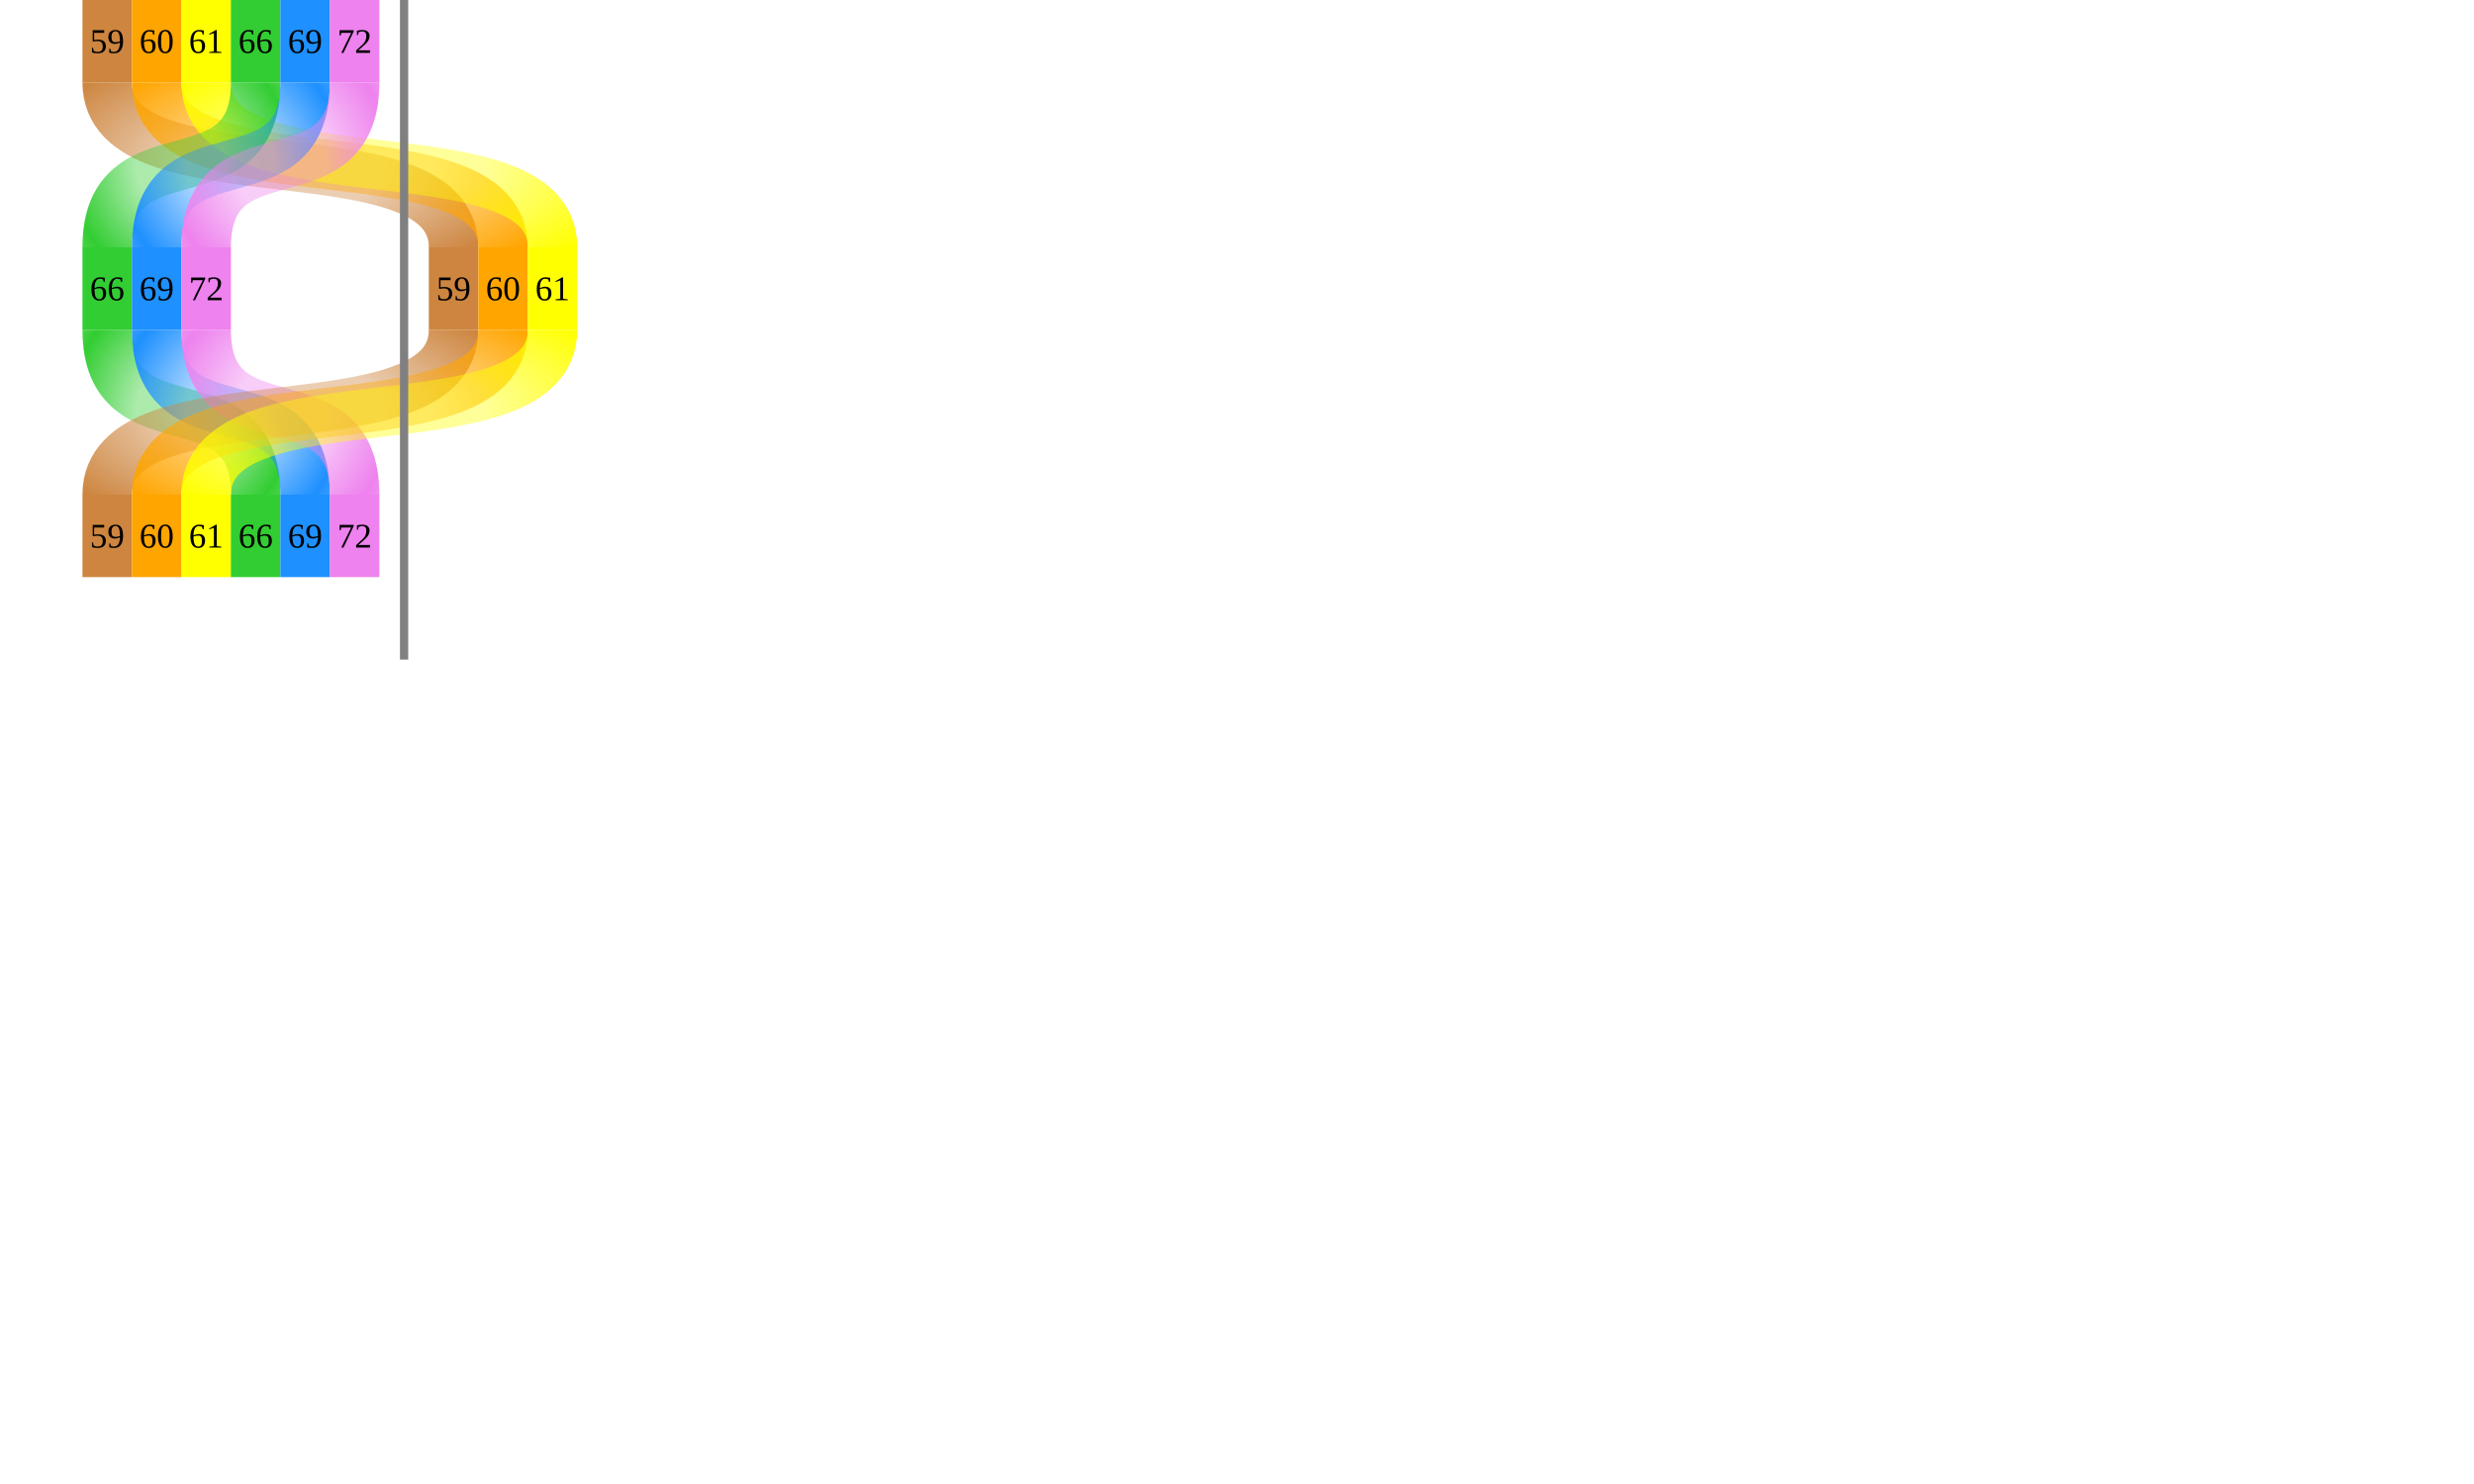
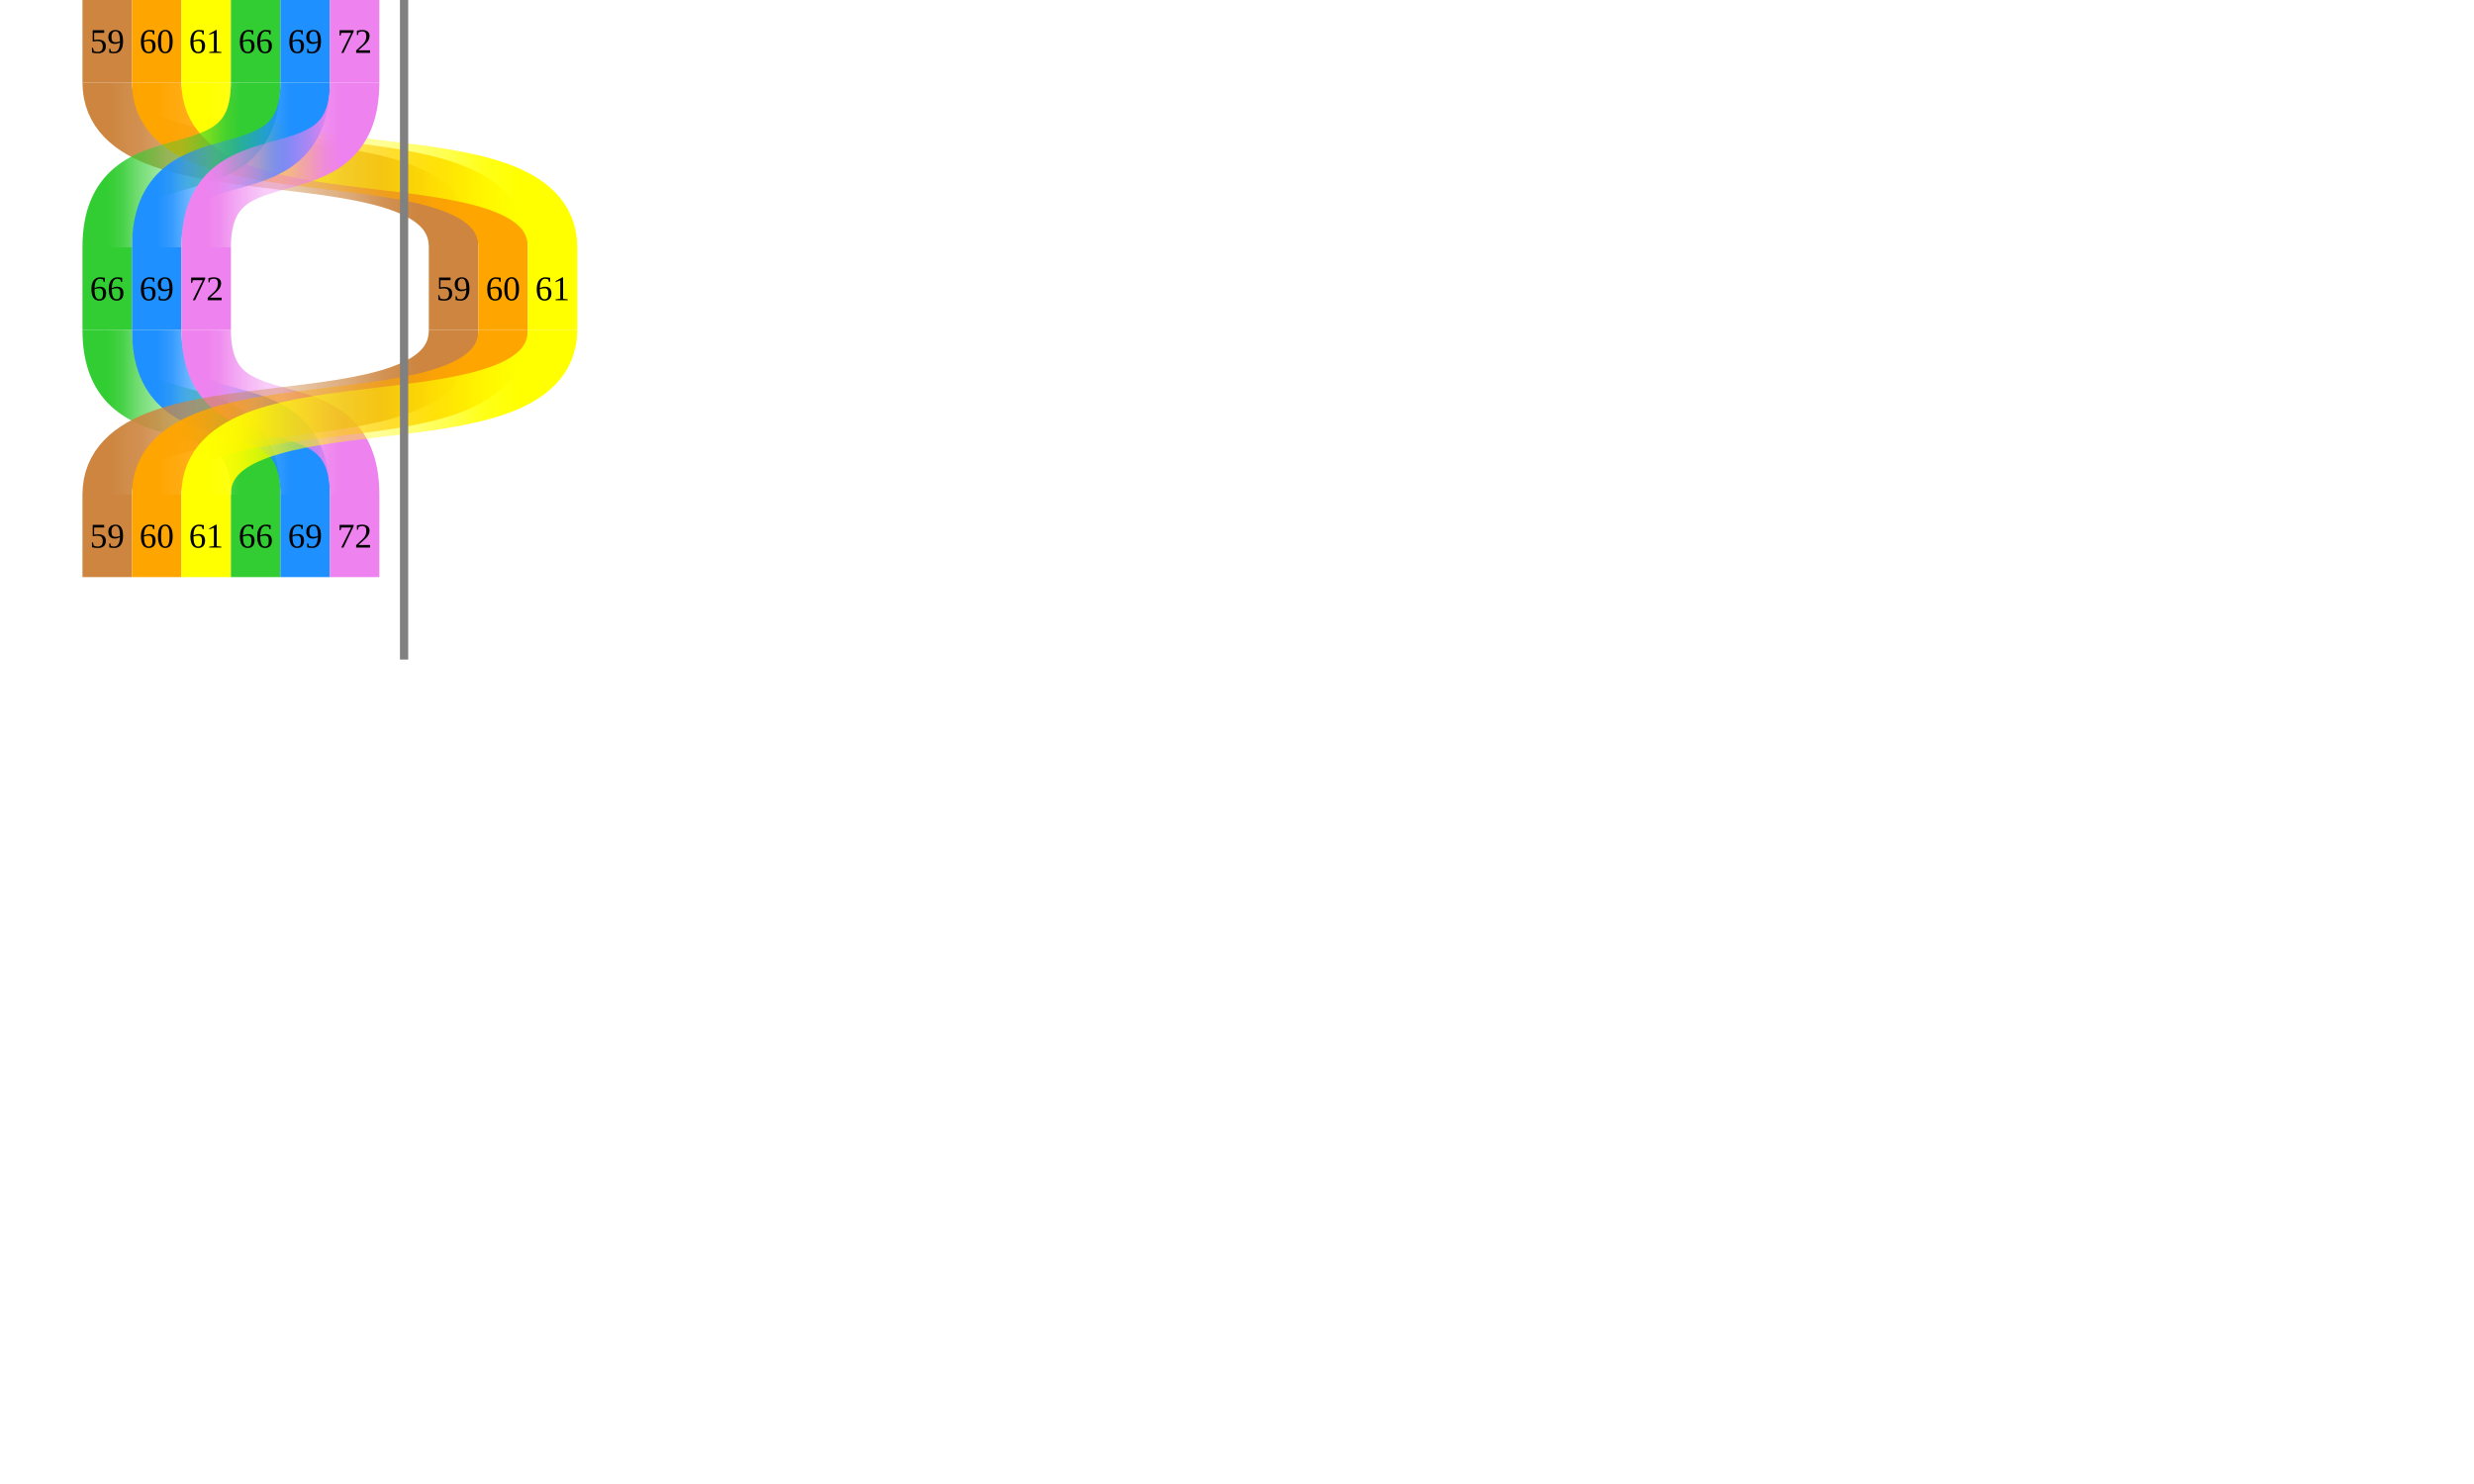
<svg xmlns="http://www.w3.org/2000/svg" viewBox="0 0 300 180">
  <g transform="translate(10)">
    <defs>
-       <radialGradient id="dodgerblueGradient" cx="50%" cy="50%" r="150%">
-         <stop offset="20%" stop-color="dodgerblue" stop-opacity=".4" />
-         <stop offset="50%" stop-color="dodgerblue" stop-opacity="1" />
-         <stop offset="80%" stop-color="dodgerblue" stop-opacity=".4" />
-       </radialGradient>
-       <radialGradient id="yellowGradient" cx="50%" cy="50%" r="150%">
-         <stop offset="20%" stop-color="yellow" stop-opacity=".4" />
-         <stop offset="50%" stop-color="yellow" stop-opacity="1" />
-         <stop offset="80%" stop-color="yellow" stop-opacity=".4" />
-       </radialGradient>
-       <radialGradient id="violetGradient" cx="50%" cy="50%" r="150%">
-         <stop offset="20%" stop-color="violet" stop-opacity=".4" />
-         <stop offset="50%" stop-color="violet" stop-opacity="1" />
-         <stop offset="80%" stop-color="violet" stop-opacity=".4" />
-       </radialGradient>
-       <radialGradient id="orangeGradient" cx="50%" cy="50%" r="150%">
-         <stop offset="20%" stop-color="orange" stop-opacity=".4" />
-         <stop offset="50%" stop-color="orange" stop-opacity="1" />
-         <stop offset="80%" stop-color="orange" stop-opacity=".4" />
-       </radialGradient>
-       <radialGradient id="limegreenGradient" cx="50%" cy="50%" r="150%">
-         <stop offset="20%" stop-color="limegreen" stop-opacity=".4" />
-         <stop offset="50%" stop-color="limegreen" stop-opacity="1" />
-         <stop offset="80%" stop-color="limegreen" stop-opacity=".4" />
-       </radialGradient>
-       <radialGradient id="peruGradient" cx="50%" cy="50%" r="150%">
-         <stop offset="20%" stop-color="peru" stop-opacity=".4" />
-         <stop offset="50%" stop-color="peru" stop-opacity="1" />
-         <stop offset="80%" stop-color="peru" stop-opacity=".4" />
-       </radialGradient>
+       <linearGradient id="dodgerblueGradient">
+         <stop offset="0%" stop-color="dodgerblue" stop-opacity="1" />
+         <stop offset="10%" stop-color="dodgerblue" stop-opacity=".9" />
+         <stop offset="20%" stop-color="dodgerblue" stop-opacity=".7" />
+         <stop offset="30%" stop-color="dodgerblue" stop-opacity=".55" />
+         <stop offset="40%" stop-color="dodgerblue" stop-opacity=".4" />
+         <stop offset="50%" stop-color="dodgerblue" stop-opacity=".4" />
+         <stop offset="60%" stop-color="dodgerblue" stop-opacity=".55" />
+         <stop offset="70%" stop-color="dodgerblue" stop-opacity=".7" />
+         <stop offset="80%" stop-color="dodgerblue" stop-opacity=".9" />
+         <stop offset="90%" stop-color="dodgerblue" stop-opacity="1" />
+       </linearGradient>
+       <linearGradient id="yellowGradient">
+         <stop offset="0%" stop-color="yellow" stop-opacity="1" />
+         <stop offset="10%" stop-color="yellow" stop-opacity=".9" />
+         <stop offset="20%" stop-color="yellow" stop-opacity=".7" />
+         <stop offset="30%" stop-color="yellow" stop-opacity=".55" />
+         <stop offset="40%" stop-color="yellow" stop-opacity=".4" />
+         <stop offset="50%" stop-color="yellow" stop-opacity=".4" />
+         <stop offset="60%" stop-color="yellow" stop-opacity=".55" />
+         <stop offset="70%" stop-color="yellow" stop-opacity=".7" />
+         <stop offset="80%" stop-color="yellow" stop-opacity=".9" />
+         <stop offset="90%" stop-color="yellow" stop-opacity="1" />
+       </linearGradient>
+       <linearGradient id="violetGradient">
+         <stop offset="0%" stop-color="violet" stop-opacity="1" />
+         <stop offset="10%" stop-color="violet" stop-opacity=".9" />
+         <stop offset="20%" stop-color="violet" stop-opacity=".7" />
+         <stop offset="30%" stop-color="violet" stop-opacity=".55" />
+         <stop offset="40%" stop-color="violet" stop-opacity=".4" />
+         <stop offset="50%" stop-color="violet" stop-opacity=".4" />
+         <stop offset="60%" stop-color="violet" stop-opacity=".55" />
+         <stop offset="70%" stop-color="violet" stop-opacity=".7" />
+         <stop offset="80%" stop-color="violet" stop-opacity=".9" />
+         <stop offset="90%" stop-color="violet" stop-opacity="1" />
+       </linearGradient>
+       <linearGradient id="orangeGradient">
+         <stop offset="0%" stop-color="orange" stop-opacity="1" />
+         <stop offset="10%" stop-color="orange" stop-opacity=".9" />
+         <stop offset="20%" stop-color="orange" stop-opacity=".7" />
+         <stop offset="30%" stop-color="orange" stop-opacity=".55" />
+         <stop offset="40%" stop-color="orange" stop-opacity=".4" />
+         <stop offset="50%" stop-color="orange" stop-opacity=".4" />
+         <stop offset="60%" stop-color="orange" stop-opacity=".55" />
+         <stop offset="70%" stop-color="orange" stop-opacity=".7" />
+         <stop offset="80%" stop-color="orange" stop-opacity=".9" />
+         <stop offset="90%" stop-color="orange" stop-opacity="1" />
+       </linearGradient>
+       <linearGradient id="limegreenGradient">
+         <stop offset="0%" stop-color="limegreen" stop-opacity="1" />
+         <stop offset="10%" stop-color="limegreen" stop-opacity=".9" />
+         <stop offset="20%" stop-color="limegreen" stop-opacity=".7" />
+         <stop offset="30%" stop-color="limegreen" stop-opacity=".55" />
+         <stop offset="40%" stop-color="limegreen" stop-opacity=".4" />
+         <stop offset="50%" stop-color="limegreen" stop-opacity=".4" />
+         <stop offset="60%" stop-color="limegreen" stop-opacity=".55" />
+         <stop offset="70%" stop-color="limegreen" stop-opacity=".7" />
+         <stop offset="80%" stop-color="limegreen" stop-opacity=".9" />
+         <stop offset="90%" stop-color="limegreen" stop-opacity="1" />
+       </linearGradient>
+       <linearGradient id="peruGradient">
+         <stop offset="0%" stop-color="peru" stop-opacity="1" />
+         <stop offset="10%" stop-color="peru" stop-opacity=".9" />
+         <stop offset="20%" stop-color="peru" stop-opacity=".7" />
+         <stop offset="30%" stop-color="peru" stop-opacity=".55" />
+         <stop offset="40%" stop-color="peru" stop-opacity=".4" />
+         <stop offset="50%" stop-color="peru" stop-opacity=".4" />
+         <stop offset="60%" stop-color="peru" stop-opacity=".55" />
+         <stop offset="70%" stop-color="peru" stop-opacity=".7" />
+         <stop offset="80%" stop-color="peru" stop-opacity=".9" />
+         <stop offset="90%" stop-color="peru" stop-opacity="1" />
+       </linearGradient>
    </defs>
    <g transform="translate(0, 0.0)">
      <rect x="0.0" y="0" width="6.0" height="10.0" fill="peru" />
      <text x="3.0" y="5.0" text-anchor="middle" dominant-baseline="central" font-size="4.2">59</text>
      <rect x="6.0" y="0" width="6.0" height="10.0" fill="orange" />
      <text x="9.0" y="5.0" text-anchor="middle" dominant-baseline="central" font-size="4.2">60</text>
      <rect x="12.0" y="0" width="6.0" height="10.0" fill="yellow" />
      <text x="15.0" y="5.0" text-anchor="middle" dominant-baseline="central" font-size="4.2">61</text>
      <rect x="18.0" y="0" width="6.0" height="10.0" fill="limegreen" />
      <text x="21.0" y="5.0" text-anchor="middle" dominant-baseline="central" font-size="4.2">66</text>
      <rect x="24.0" y="0" width="6.0" height="10.0" fill="dodgerblue" />
      <text x="27.0" y="5.0" text-anchor="middle" dominant-baseline="central" font-size="4.2">69</text>
      <rect x="30.0" y="0" width="6.0" height="10.0" fill="violet" />
      <text x="33.0" y="5.0" text-anchor="middle" dominant-baseline="central" font-size="4.2">72</text>
    </g>
    <g transform="translate(0, 30.0)">
      <rect x="0.0" y="0" width="6.0" height="10.0" fill="limegreen" />
      <text x="3.0" y="5.0" text-anchor="middle" dominant-baseline="central" font-size="4.2">66</text>
      <rect x="6.0" y="0" width="6.0" height="10.0" fill="dodgerblue" />
      <text x="9.0" y="5.0" text-anchor="middle" dominant-baseline="central" font-size="4.2">69</text>
      <rect x="12.0" y="0" width="6.0" height="10.0" fill="violet" />
      <text x="15.0" y="5.0" text-anchor="middle" dominant-baseline="central" font-size="4.2">72</text>
      <rect x="42.0" y="0" width="6.0" height="10.0" fill="peru" />
      <text x="45.0" y="5.0" text-anchor="middle" dominant-baseline="central" font-size="4.2">59</text>
      <rect x="48.0" y="0" width="6.0" height="10.0" fill="orange" />
      <text x="51.0" y="5.0" text-anchor="middle" dominant-baseline="central" font-size="4.2">60</text>
      <rect x="54.0" y="0" width="6.0" height="10.0" fill="yellow" />
      <text x="57.0" y="5.0" text-anchor="middle" dominant-baseline="central" font-size="4.2">61</text>
    </g>
    <g transform="translate(0, 60.0)">
      <rect x="0.0" y="0" width="6.0" height="10.0" fill="peru" />
      <text x="3.0" y="5.0" text-anchor="middle" dominant-baseline="central" font-size="4.2">59</text>
      <rect x="6.0" y="0" width="6.0" height="10.0" fill="orange" />
      <text x="9.0" y="5.0" text-anchor="middle" dominant-baseline="central" font-size="4.2">60</text>
      <rect x="12.0" y="0" width="6.0" height="10.0" fill="yellow" />
      <text x="15.0" y="5.0" text-anchor="middle" dominant-baseline="central" font-size="4.2">61</text>
      <rect x="18.0" y="0" width="6.0" height="10.0" fill="limegreen" />
      <text x="21.0" y="5.0" text-anchor="middle" dominant-baseline="central" font-size="4.2">66</text>
      <rect x="24.0" y="0" width="6.0" height="10.0" fill="dodgerblue" />
      <text x="27.0" y="5.0" text-anchor="middle" dominant-baseline="central" font-size="4.2">69</text>
      <rect x="30.0" y="0" width="6.0" height="10.0" fill="violet" />
      <text x="33.0" y="5.0" text-anchor="middle" dominant-baseline="central" font-size="4.2">72</text>
    </g>
    <g transform="translate(0, 30.0)">
      <path d="M 3.0,-20.0 C 3.0,-5.0 45.0, -15.0 45.0,0" stroke="url(#peruGradient)" fill="none" stroke-width="6.0" />
      <path d="M 9.0,-20.0 C 9.0,-5.0 51.0, -15.0 51.0,0" stroke="url(#orangeGradient)" fill="none" stroke-width="6.0" />
      <path d="M 15.0,-20.0 C 15.0,-5.0 57.0, -15.0 57.0,0" stroke="url(#yellowGradient)" fill="none" stroke-width="6.0" />
      <path d="M 21.0,-20.0 C 21.0,-5.0 3.0, -15.0 3.0,0" stroke="url(#limegreenGradient)" fill="none" stroke-width="6.0" />
      <path d="M 27.0,-20.0 C 27.0,-5.0 9.0, -15.0 9.0,0" stroke="url(#dodgerblueGradient)" fill="none" stroke-width="6.0" />
      <path d="M 33.0,-20.0 C 33.0,-5.0 15.0, -15.0 15.0,0" stroke="url(#violetGradient)" fill="none" stroke-width="6.0" />
    </g>
    <g transform="translate(0, 60.0)">
      <path d="M 3.0,-20.0 C 3.0,-5.0 21.0, -15.0 21.0,0" stroke="url(#limegreenGradient)" fill="none" stroke-width="6.0" />
      <path d="M 9.0,-20.0 C 9.0,-5.0 27.0, -15.0 27.0,0" stroke="url(#dodgerblueGradient)" fill="none" stroke-width="6.0" />
      <path d="M 15.0,-20.0 C 15.0,-5.0 33.0, -15.0 33.0,0" stroke="url(#violetGradient)" fill="none" stroke-width="6.0" />
      <path d="M 45.0,-20.0 C 45.0,-5.0 3.0, -15.0 3.0,0" stroke="url(#peruGradient)" fill="none" stroke-width="6.0" />
      <path d="M 51.0,-20.0 C 51.0,-5.0 9.0, -15.0 9.0,0" stroke="url(#orangeGradient)" fill="none" stroke-width="6.0" />
      <path d="M 57.0,-20.0 C 57.0,-5.0 15.0, -15.0 15.0,0" stroke="url(#yellowGradient)" fill="none" stroke-width="6.0" />
    </g>
    <line transform="translate(0, -10.0)" x1="39.0" y1="0" x2="39.0" y2="90.0" stroke="gray" />
  </g>
</svg>
